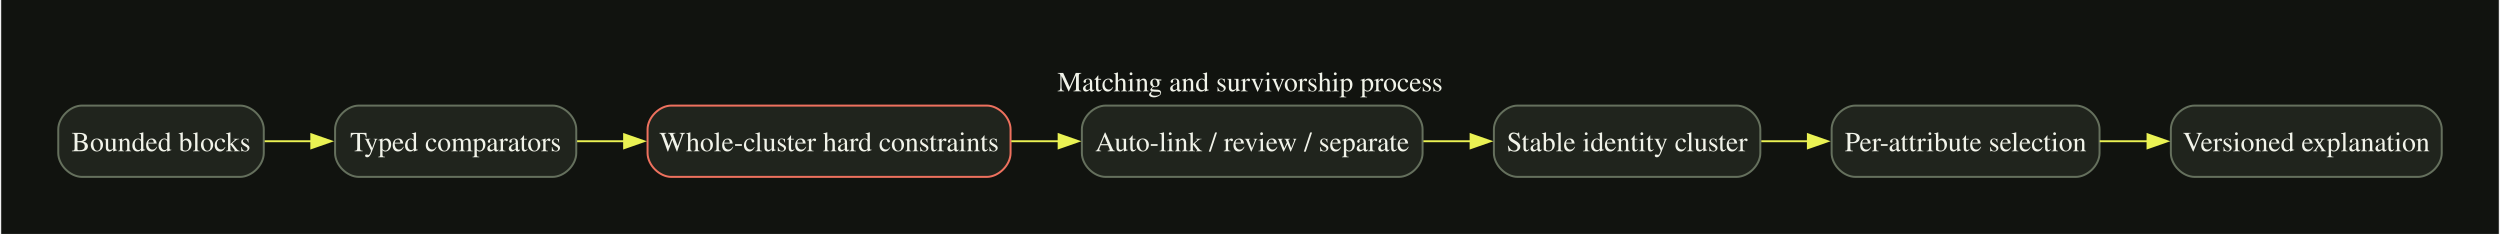
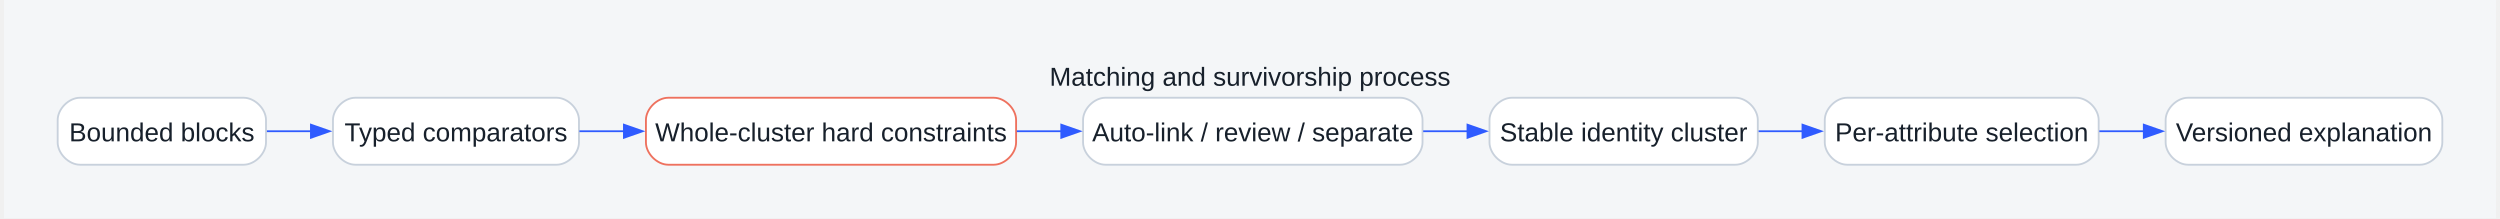
- <svg xmlns="http://www.w3.org/2000/svg" width="1261pt" height="118pt" viewBox="0.00 0.00 1260.85 118.10">
-   <g id="graph0" class="graph" transform="scale(1 1) rotate(0) translate(28.8 89.3)">
-     <polygon fill="#11130f" stroke="none" points="-28.8,28.8 -28.8,-89.3 1232.05,-89.3 1232.05,28.8 -28.8,28.8" />
-     <text text-anchor="middle" x="601.62" y="-43.2" font-family="Times,serif" font-size="14.00" fill="#f1f3e9">Matching and survivorship process</text>
+ <svg xmlns="http://www.w3.org/2000/svg" width="1340pt" height="117pt" viewBox="0.00 0.00 1339.60 117.35">
+   <g id="graph0" class="graph" transform="scale(1 1) rotate(0) translate(28.8 88.55)">
+     <polygon fill="#f4f6f8" stroke="none" points="-28.8,28.8 -28.8,-88.55 1310.8,-88.55 1310.8,28.8 -28.8,28.8" />
+     <text text-anchor="middle" x="641" y="-42.45" font-family="Arial" font-size="14.00" fill="#17202b">Matching and survivorship process</text>
    <g id="node1" class="node">
-       <path fill="#20241d" stroke="#65705d" d="M91.75,-36C91.75,-36 12,-36 12,-36 6,-36 0,-30 0,-24 0,-24 0,-12 0,-12 0,-6 6,0 12,0 12,0 91.75,0 91.75,0 97.75,0 103.75,-6 103.75,-12 103.75,-12 103.75,-24 103.75,-24 103.75,-30 97.75,-36 91.75,-36" />
-       <text text-anchor="middle" x="51.88" y="-12.95" font-family="Times,serif" font-size="14.00" fill="#f1f3e9">Bounded blocks</text>
+       <path fill="#ffffff" stroke="#c8d1dc" d="M100,-36C100,-36 12,-36 12,-36 6,-36 0,-30 0,-24 0,-24 0,-12 0,-12 0,-6 6,0 12,0 12,0 100,0 100,0 106,0 112,-6 112,-12 112,-12 112,-24 112,-24 112,-30 106,-36 100,-36" />
+       <text text-anchor="middle" x="56" y="-12.57" font-family="Arial" font-size="14.00" fill="#17202b">Bounded blocks</text>
    </g>
    <g id="node2" class="node">
-       <path fill="#20241d" stroke="#65705d" d="M249.5,-36C249.5,-36 151.75,-36 151.75,-36 145.75,-36 139.75,-30 139.75,-24 139.75,-24 139.75,-12 139.75,-12 139.75,-6 145.75,0 151.75,0 151.75,0 249.5,0 249.5,0 255.5,0 261.5,-6 261.5,-12 261.5,-12 261.5,-24 261.5,-24 261.5,-30 255.5,-36 249.5,-36" />
-       <text text-anchor="middle" x="200.62" y="-12.95" font-family="Times,serif" font-size="14.00" fill="#f1f3e9">Typed comparators</text>
+       <path fill="#ffffff" stroke="#c8d1dc" d="M268.25,-36C268.25,-36 160,-36 160,-36 154,-36 148,-30 148,-24 148,-24 148,-12 148,-12 148,-6 154,0 160,0 160,0 268.25,0 268.25,0 274.25,0 280.25,-6 280.25,-12 280.25,-12 280.25,-24 280.25,-24 280.25,-30 274.25,-36 268.25,-36" />
+       <text text-anchor="middle" x="214.12" y="-12.57" font-family="Arial" font-size="14.00" fill="#17202b">Typed comparators</text>
    </g>
    <g id="edge1" class="edge">
-       <path fill="none" stroke="#eaf253" d="M104.2,-18C111.9,-18 119.95,-18 127.98,-18" />
-       <polygon fill="#eaf253" stroke="#eaf253" points="127.75,-21.5 137.75,-18 127.75,-14.5 127.75,-21.5" />
+       <path fill="none" stroke="#2f5bff" d="M112.48,-18C120.23,-18 128.3,-18 136.35,-18" />
+       <polygon fill="#2f5bff" stroke="#2f5bff" points="136.17,-21.5 146.17,-18 136.17,-14.5 136.17,-21.5" />
    </g>
    <g id="node3" class="node">
-       <path fill="#20241d" stroke="#ee715e" d="M468.75,-36C468.75,-36 309.5,-36 309.5,-36 303.5,-36 297.5,-30 297.5,-24 297.5,-24 297.5,-12 297.5,-12 297.5,-6 303.5,0 309.5,0 309.5,0 468.75,0 468.75,0 474.75,0 480.75,-6 480.75,-12 480.75,-12 480.75,-24 480.75,-24 480.75,-30 474.75,-36 468.75,-36" />
-       <text text-anchor="middle" x="389.12" y="-12.95" font-family="Times,serif" font-size="14.00" fill="#f1f3e9">Whole-cluster hard constraints</text>
+       <path fill="#ffffff" stroke="#ee715e" d="M503.25,-36C503.25,-36 328.25,-36 328.25,-36 322.25,-36 316.25,-30 316.25,-24 316.25,-24 316.25,-12 316.25,-12 316.25,-6 322.25,0 328.25,0 328.25,0 503.25,0 503.25,0 509.25,0 515.25,-6 515.25,-12 515.25,-12 515.25,-24 515.25,-24 515.25,-30 509.25,-36 503.25,-36" />
+       <text text-anchor="middle" x="415.75" y="-12.57" font-family="Arial" font-size="14.00" fill="#17202b">Whole-cluster hard constraints</text>
    </g>
    <g id="edge2" class="edge">
-       <path fill="none" stroke="#eaf253" d="M261.92,-18C269.59,-18 277.59,-18 285.7,-18" />
-       <polygon fill="#eaf253" stroke="#eaf253" points="285.67,-21.5 295.67,-18 285.67,-14.5 285.67,-21.5" />
+       <path fill="none" stroke="#2f5bff" d="M280.49,-18C288.31,-18 296.45,-18 304.68,-18" />
+       <polygon fill="#2f5bff" stroke="#2f5bff" points="304.43,-21.5 314.43,-18 304.43,-14.5 304.43,-21.5" />
    </g>
    <g id="node4" class="node">
-       <path fill="#20241d" stroke="#65705d" d="M676.75,-36C676.75,-36 528.75,-36 528.75,-36 522.75,-36 516.75,-30 516.75,-24 516.75,-24 516.75,-12 516.75,-12 516.75,-6 522.75,0 528.75,0 528.75,0 676.75,0 676.75,0 682.75,0 688.75,-6 688.75,-12 688.75,-12 688.75,-24 688.75,-24 688.75,-30 682.75,-36 676.75,-36" />
-       <text text-anchor="middle" x="602.75" y="-12.95" font-family="Times,serif" font-size="14.00" fill="#f1f3e9">Auto-link / review / separate</text>
+       <path fill="#ffffff" stroke="#c8d1dc" d="M721.75,-36C721.75,-36 563.25,-36 563.25,-36 557.25,-36 551.25,-30 551.25,-24 551.25,-24 551.25,-12 551.25,-12 551.25,-6 557.25,0 563.25,0 563.25,0 721.75,0 721.75,0 727.75,0 733.75,-6 733.75,-12 733.75,-12 733.75,-24 733.75,-24 733.75,-30 727.75,-36 721.75,-36" />
+       <text text-anchor="middle" x="642.5" y="-12.57" font-family="Arial" font-size="14.00" fill="#17202b">Auto-link / review / separate</text>
    </g>
    <g id="edge3" class="edge">
-       <path fill="none" stroke="#eaf253" d="M481.1,-18C489.1,-18 497.21,-18 505.24,-18" />
-       <polygon fill="#eaf253" stroke="#eaf253" points="505.03,-21.5 515.03,-18 505.03,-14.5 505.03,-21.5" />
+       <path fill="none" stroke="#2f5bff" d="M515.66,-18C523.66,-18 531.76,-18 539.78,-18" />
+       <polygon fill="#2f5bff" stroke="#2f5bff" points="539.55,-21.5 549.55,-18 539.55,-14.5 539.55,-21.5" />
    </g>
    <g id="node5" class="node">
-       <path fill="#20241d" stroke="#65705d" d="M847.25,-36C847.25,-36 736.75,-36 736.75,-36 730.75,-36 724.75,-30 724.75,-24 724.75,-24 724.75,-12 724.75,-12 724.75,-6 730.75,0 736.75,0 736.75,0 847.25,0 847.25,0 853.25,0 859.25,-6 859.25,-12 859.25,-12 859.25,-24 859.25,-24 859.25,-30 853.25,-36 847.25,-36" />
-       <text text-anchor="middle" x="792" y="-12.95" font-family="Times,serif" font-size="14.00" fill="#f1f3e9">Stable identity cluster</text>
+       <path fill="#ffffff" stroke="#c8d1dc" d="M902,-36C902,-36 781.75,-36 781.75,-36 775.75,-36 769.75,-30 769.75,-24 769.75,-24 769.75,-12 769.75,-12 769.75,-6 775.75,0 781.75,0 781.75,0 902,0 902,0 908,0 914,-6 914,-12 914,-12 914,-24 914,-24 914,-30 908,-36 902,-36" />
+       <text text-anchor="middle" x="841.88" y="-12.57" font-family="Arial" font-size="14.00" fill="#17202b">Stable identity cluster</text>
    </g>
    <g id="edge4" class="edge">
-       <path fill="none" stroke="#eaf253" d="M689.16,-18C697.13,-18 705.18,-18 713.08,-18" />
-       <polygon fill="#eaf253" stroke="#eaf253" points="713,-21.5 723,-18 713,-14.5 713,-21.5" />
+       <path fill="none" stroke="#2f5bff" d="M734.1,-18C742.07,-18 750.1,-18 758,-18" />
+       <polygon fill="#2f5bff" stroke="#2f5bff" points="757.94,-21.5 767.94,-18 757.94,-14.5 757.94,-21.5" />
    </g>
    <g id="node6" class="node">
-       <path fill="#20241d" stroke="#65705d" d="M1018.5,-36C1018.5,-36 907.25,-36 907.25,-36 901.25,-36 895.25,-30 895.25,-24 895.25,-24 895.25,-12 895.25,-12 895.25,-6 901.25,0 907.25,0 907.25,0 1018.5,0 1018.5,0 1024.5,0 1030.5,-6 1030.5,-12 1030.5,-12 1030.5,-24 1030.5,-24 1030.5,-30 1024.5,-36 1018.5,-36" />
-       <text text-anchor="middle" x="962.88" y="-12.95" font-family="Times,serif" font-size="14.00" fill="#f1f3e9">Per-attribute selection</text>
+       <path fill="#ffffff" stroke="#c8d1dc" d="M1085.25,-36C1085.25,-36 962,-36 962,-36 956,-36 950,-30 950,-24 950,-24 950,-12 950,-12 950,-6 956,0 962,0 962,0 1085.25,0 1085.25,0 1091.25,0 1097.25,-6 1097.25,-12 1097.25,-12 1097.25,-24 1097.25,-24 1097.25,-30 1091.25,-36 1085.25,-36" />
+       <text text-anchor="middle" x="1023.62" y="-12.57" font-family="Arial" font-size="14.00" fill="#17202b">Per-attribute selection</text>
    </g>
    <g id="edge5" class="edge">
-       <path fill="none" stroke="#eaf253" d="M859.74,-18C867.49,-18 875.44,-18 883.32,-18" />
-       <polygon fill="#eaf253" stroke="#eaf253" points="883.27,-21.5 893.27,-18 883.27,-14.5 883.27,-21.5" />
+       <path fill="none" stroke="#2f5bff" d="M914.43,-18C922.2,-18 930.15,-18 938.05,-18" />
+       <polygon fill="#2f5bff" stroke="#2f5bff" points="938.03,-21.5 948.03,-18 938.03,-14.5 938.03,-21.5" />
    </g>
    <g id="node7" class="node">
-       <path fill="#20241d" stroke="#65705d" d="M1191.25,-36C1191.25,-36 1078.5,-36 1078.5,-36 1072.5,-36 1066.5,-30 1066.5,-24 1066.5,-24 1066.5,-12 1066.5,-12 1066.5,-6 1072.5,0 1078.5,0 1078.5,0 1191.25,0 1191.25,0 1197.25,0 1203.25,-6 1203.25,-12 1203.25,-12 1203.25,-24 1203.25,-24 1203.25,-30 1197.25,-36 1191.25,-36" />
-       <text text-anchor="middle" x="1134.88" y="-12.95" font-family="Times,serif" font-size="14.00" fill="#f1f3e9">Versioned explanation</text>
+       <path fill="#ffffff" stroke="#c8d1dc" d="M1270,-36C1270,-36 1145.25,-36 1145.25,-36 1139.25,-36 1133.25,-30 1133.25,-24 1133.25,-24 1133.25,-12 1133.25,-12 1133.25,-6 1139.25,0 1145.25,0 1145.25,0 1270,0 1270,0 1276,0 1282,-6 1282,-12 1282,-12 1282,-24 1282,-24 1282,-30 1276,-36 1270,-36" />
+       <text text-anchor="middle" x="1207.62" y="-12.57" font-family="Arial" font-size="14.00" fill="#17202b">Versioned explanation</text>
    </g>
    <g id="edge6" class="edge">
-       <path fill="none" stroke="#eaf253" d="M1030.58,-18C1038.54,-18 1046.73,-18 1054.85,-18" />
-       <polygon fill="#eaf253" stroke="#eaf253" points="1054.74,-21.5 1064.74,-18 1054.74,-14.5 1054.74,-21.5" />
+       <path fill="none" stroke="#2f5bff" d="M1097.6,-18C1105.53,-18 1113.66,-18 1121.71,-18" />
+       <polygon fill="#2f5bff" stroke="#2f5bff" points="1121.52,-21.5 1131.52,-18 1121.52,-14.5 1121.52,-21.5" />
    </g>
  </g>
</svg>
